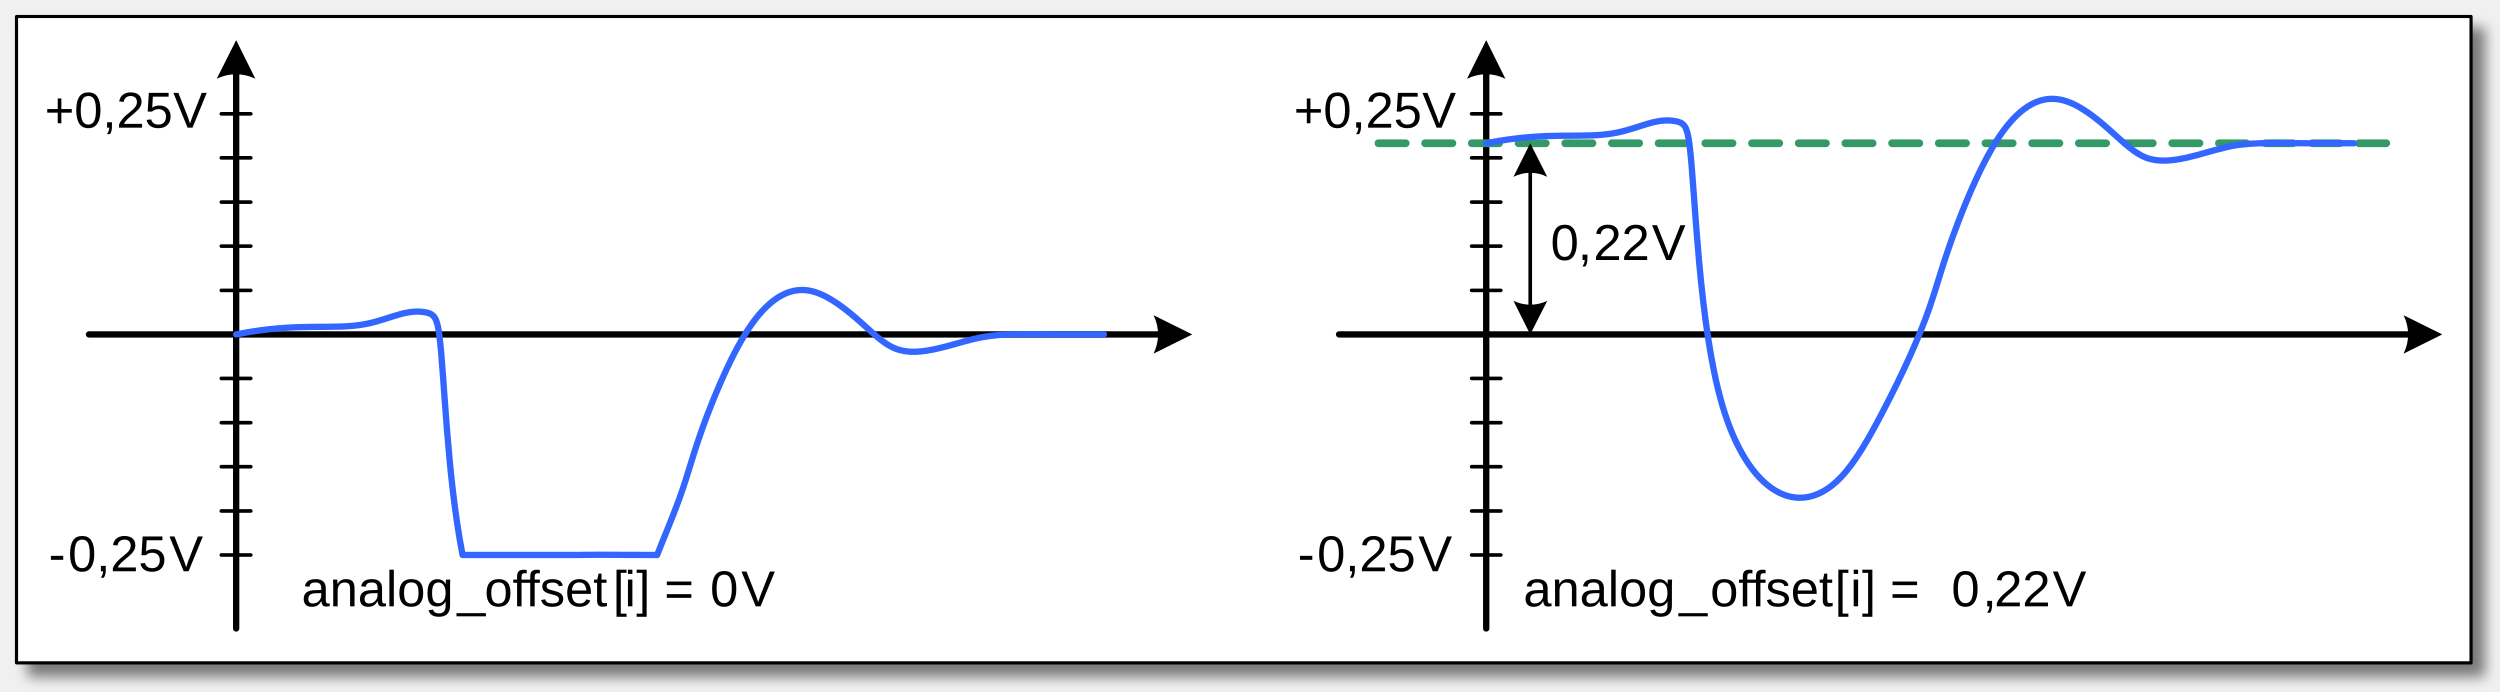
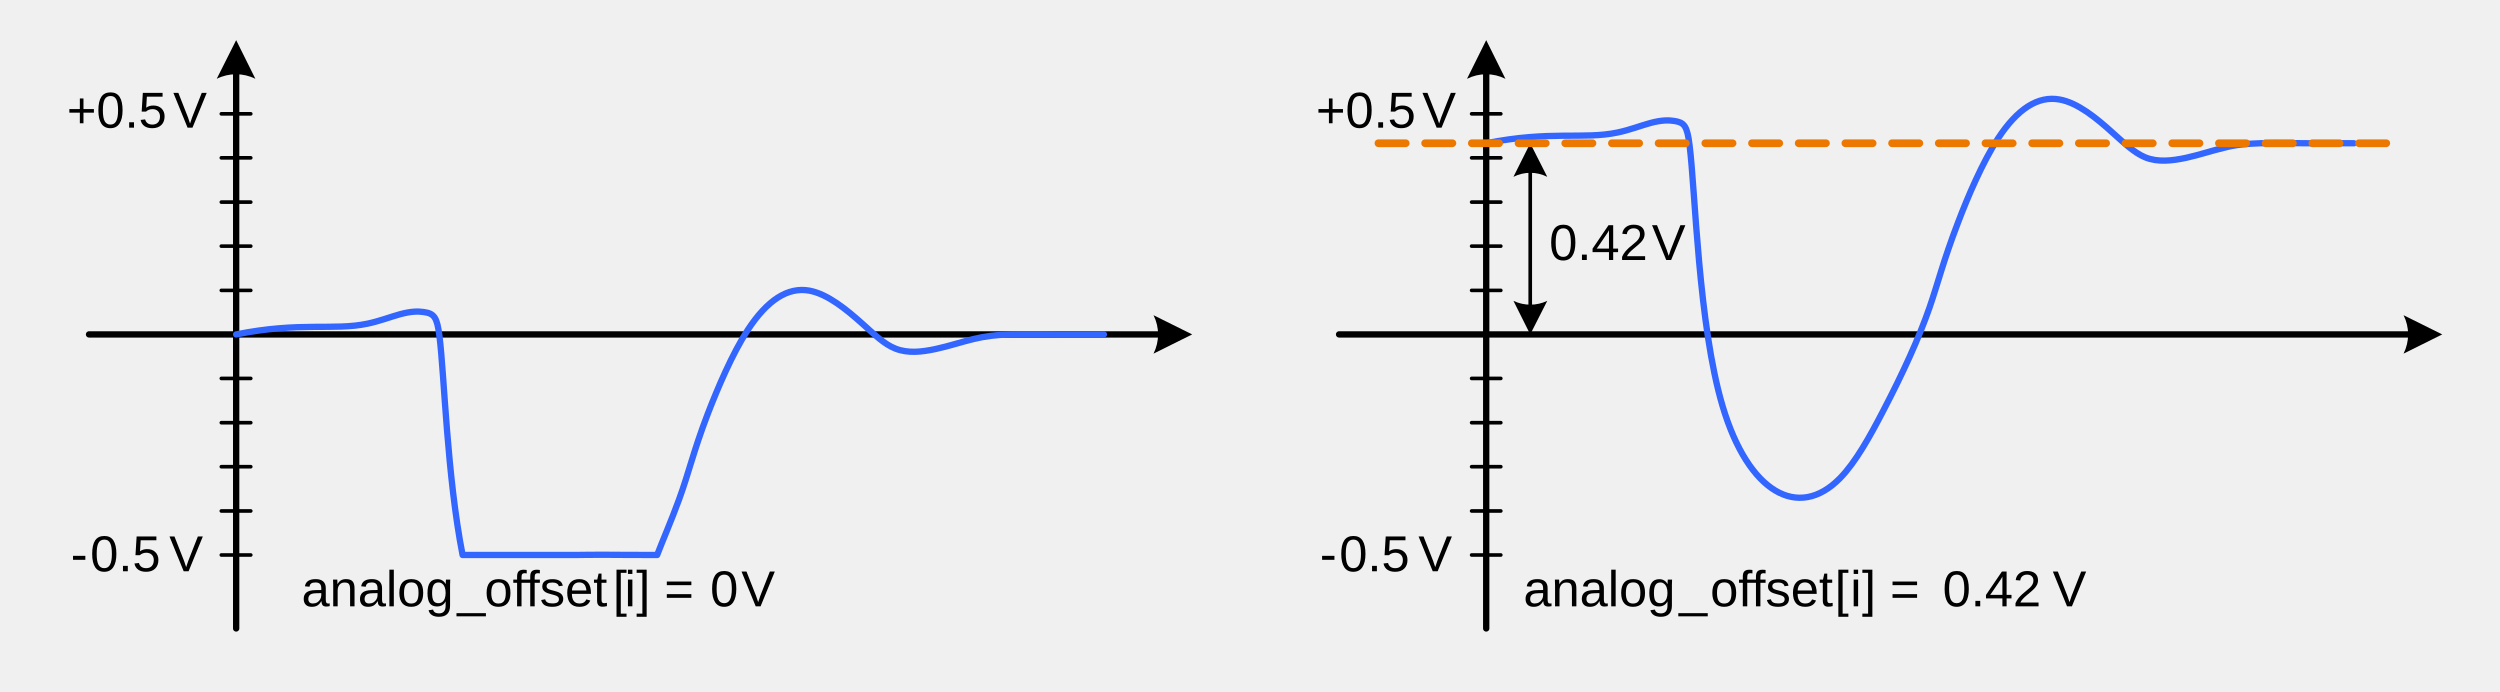
<svg xmlns="http://www.w3.org/2000/svg" width="678.139" height="187.66" id="svg2" version="1.1">
  <defs id="defs4">
    <filter id="filter3052" color-interpolation-filters="sRGB" x="-0.007" y="-0.026" width="1.019" height="1.07">
      <feFlood id="feFlood3054" flood-opacity="0.5" flood-color="rgb(0,0,0)" result="flood" />
      <feComposite id="feComposite3056" in2="SourceGraphic" in="flood" operator="in" result="composite1" />
      <feGaussianBlur id="feGaussianBlur3058" stdDeviation="2" result="blur" />
      <feOffset id="feOffset3060" dx="4" dy="4" result="offset" />
      <feComposite id="feComposite3062" in2="offset" in="SourceGraphic" operator="over" result="composite2" />
    </filter>
  </defs>
  <g id="layer1" transform="translate(66.20123,-452.4777)">
-     <rect style="fill:#ffffff;fill-opacity:1;stroke:#000000;stroke-width:1.019;stroke-linecap:round;stroke-linejoin:round;stroke-miterlimit:4;stroke-dasharray:none;stroke-opacity:1;filter:url(#filter3052)" id="rect3050" width="789.267" height="207.838" x="-49.281" y="421.099" transform="matrix(0.8435767,0,0,0.8435767,-20.15025,101.7272)" />
    <g id="g3192">
      <path id="path4803" d="M -2.14,622.946 V 471.348" style="fill:none;stroke:#000000;stroke-width:1.715px;stroke-linecap:round;stroke-linejoin:round;stroke-dasharray:none;stroke-opacity:1" />
      <path id="path4805" d="m -2.14,463.366 5.212,10.489 c -3.298,-1.649 -7.191,-1.649 -10.489,0 v 0 z" style="fill:#000000;fill-opacity:1;fill-rule:evenodd;stroke:none" />
      <path id="path4807" d="M -42.052,543.189 H 249.203" style="fill:none;stroke:#000000;stroke-width:1.715px;stroke-linecap:round;stroke-linejoin:round;stroke-dasharray:none;stroke-opacity:1" />
      <path id="path4809" d="m 257.185,543.189 -10.489,5.212 c 1.649,-3.298 1.649,-7.125 0,-10.423 z" style="fill:#000000;fill-opacity:1;fill-rule:evenodd;stroke:none" />
      <path id="path4811" d="M -6.165,531.249 H 1.818" style="fill:none;stroke:#000000;stroke-width:0.99px;stroke-linecap:round;stroke-linejoin:round;stroke-dasharray:none;stroke-opacity:1" />
      <path id="path4813" d="M -6.165,519.242 H 1.818" style="fill:none;stroke:#000000;stroke-width:0.99px;stroke-linecap:round;stroke-linejoin:round;stroke-dasharray:none;stroke-opacity:1" />
      <path id="path4815" d="M -6.165,507.302 H 1.818" style="fill:none;stroke:#000000;stroke-width:0.99px;stroke-linecap:round;stroke-linejoin:round;stroke-dasharray:none;stroke-opacity:1" />
      <path id="path4817" d="M -6.165,495.295 H 1.818" style="fill:none;stroke:#000000;stroke-width:0.99px;stroke-linecap:round;stroke-linejoin:round;stroke-dasharray:none;stroke-opacity:1" />
      <path id="path4819" d="M -6.165,483.355 H 1.818" style="fill:none;stroke:#000000;stroke-width:0.99px;stroke-linecap:round;stroke-linejoin:round;stroke-dasharray:none;stroke-opacity:1" />
-       <text id="text4821" style="font-style:normal;font-weight:normal;font-size:13.722px;line-height:0%;font-family:Arial;text-align:start;text-anchor:start;fill:#000000" y="487.115" x="-54.058" xml:space="preserve">+0,25</text>
+       <text id="text4821" style="font-style:normal;font-weight:normal;font-size:13.722px;line-height:0%;font-family:Arial;text-align:start;text-anchor:start;fill:#000000" y="487.115" x="-48.058" xml:space="preserve">+0.5</text>
      <text id="text4823" style="font-style:normal;font-weight:normal;font-size:13.722px;line-height:0%;font-family:Arial;text-align:start;text-anchor:start;fill:#000000" y="487.115" x="-19.227" xml:space="preserve">V</text>
      <text id="text4825" style="font-style:normal;font-weight:normal;font-size:13.722px;line-height:0%;font-family:Arial;text-align:start;text-anchor:start;fill:#000000" y="616.943" x="15.605" xml:space="preserve">analog</text>
      <text id="text4827" style="font-style:normal;font-weight:normal;font-size:13.722px;line-height:0%;font-family:Arial;text-align:start;text-anchor:start;fill:#000000" y="616.943" x="57.826" xml:space="preserve">_</text>
      <text id="text4829" style="font-style:normal;font-weight:normal;font-size:13.722px;line-height:0%;font-family:Arial;text-align:start;text-anchor:start;fill:#000000" y="616.943" x="65.214" xml:space="preserve">offset</text>
      <text id="text4831" style="font-style:normal;font-weight:normal;font-size:13.722px;line-height:0%;font-family:Arial;text-align:start;text-anchor:start;fill:#000000" y="616.943" x="100.046" xml:space="preserve">[</text>
      <text id="text4833" style="font-style:normal;font-weight:normal;font-size:13.722px;line-height:0%;font-family:Arial;text-align:start;text-anchor:start;fill:#000000" y="616.943" x="103.212" xml:space="preserve">i</text>
      <text id="text4835" style="font-style:normal;font-weight:normal;font-size:13.722px;line-height:0%;font-family:Arial;text-align:start;text-anchor:start;fill:#000000" y="616.943" x="106.379" xml:space="preserve">] = </text>
      <text id="text4837" style="font-style:normal;font-weight:normal;font-size:13.722px;line-height:0%;font-family:Arial;text-align:start;text-anchor:start;fill:#000000" y="616.943" x="126.434" xml:space="preserve">0</text>
      <text id="text4839" style="font-style:normal;font-weight:normal;font-size:13.722px;line-height:0%;font-family:Arial;text-align:start;text-anchor:start;fill:#000000" y="616.943" x="134.878" xml:space="preserve">V</text>
      <path id="path4841" d="M -6.165,603.023 H 1.818" style="fill:none;stroke:#000000;stroke-width:0.99px;stroke-linecap:round;stroke-linejoin:round;stroke-dasharray:none;stroke-opacity:1" />
      <path id="path4843" d="M -6.165,591.083 H 1.818" style="fill:none;stroke:#000000;stroke-width:0.99px;stroke-linecap:round;stroke-linejoin:round;stroke-dasharray:none;stroke-opacity:1" />
      <path id="path4845" d="M -6.165,579.076 H 1.818" style="fill:none;stroke:#000000;stroke-width:0.99px;stroke-linecap:round;stroke-linejoin:round;stroke-dasharray:none;stroke-opacity:1" />
      <path id="path4847" d="M -6.165,567.136 H 1.818" style="fill:none;stroke:#000000;stroke-width:0.99px;stroke-linecap:round;stroke-linejoin:round;stroke-dasharray:none;stroke-opacity:1" />
      <path id="path4849" d="M -6.165,555.129 H 1.818" style="fill:none;stroke:#000000;stroke-width:0.99px;stroke-linecap:round;stroke-linejoin:round;stroke-dasharray:none;stroke-opacity:1" />
-       <text id="text4851" style="font-style:normal;font-weight:normal;font-size:13.722px;line-height:0%;font-family:Arial;text-align:start;text-anchor:start;fill:#000000" y="607.443" x="-53.003" xml:space="preserve">-</text>
-       <text id="text4853" style="font-style:normal;font-weight:normal;font-size:13.722px;line-height:0%;font-family:Arial;text-align:start;text-anchor:start;fill:#000000" y="607.443" x="-47.725" xml:space="preserve">0,25</text>
+       <text id="text4851" style="font-style:normal;font-weight:normal;font-size:13.722px;line-height:0%;font-family:Arial;text-align:start;text-anchor:start;fill:#000000" y="607.443" x="-47.003" xml:space="preserve">-</text>
+       <text id="text4853" style="font-style:normal;font-weight:normal;font-size:13.722px;line-height:0%;font-family:Arial;text-align:start;text-anchor:start;fill:#000000" y="607.443" x="-41.725" xml:space="preserve">0.5</text>
      <text id="text4855" style="font-style:normal;font-weight:normal;font-size:13.722px;line-height:0%;font-family:Arial;text-align:start;text-anchor:start;fill:#000000" y="607.443" x="-20.282" xml:space="preserve">V</text>
      <path id="path4857" d="M 336.942,622.946 V 471.348" style="fill:none;stroke:#000000;stroke-width:1.715px;stroke-linecap:round;stroke-linejoin:round;stroke-dasharray:none;stroke-opacity:1" />
      <path id="path4859" d="m 336.942,463.366 5.212,10.489 c -3.298,-1.649 -7.125,-1.649 -10.423,0 v 0 z" style="fill:#000000;fill-opacity:1;fill-rule:evenodd;stroke:none" />
      <path id="path4861" d="M 297.03,543.189 H 588.351" style="fill:none;stroke:#000000;stroke-width:1.715px;stroke-linecap:round;stroke-linejoin:round;stroke-dasharray:none;stroke-opacity:1" />
      <path id="path4863" d="m 596.267,543.189 -10.489,5.212 c 1.649,-3.298 1.649,-7.125 0,-10.423 v 0 z" style="fill:#000000;fill-opacity:1;fill-rule:evenodd;stroke:none" />
      <path id="path4865" d="m 332.984,531.249 h 7.916" style="fill:none;stroke:#000000;stroke-width:0.99px;stroke-linecap:round;stroke-linejoin:round;stroke-dasharray:none;stroke-opacity:1" />
      <path id="path4867" d="m 332.984,519.242 h 7.916" style="fill:none;stroke:#000000;stroke-width:0.99px;stroke-linecap:round;stroke-linejoin:round;stroke-dasharray:none;stroke-opacity:1" />
      <path id="path4869" d="m 332.984,507.302 h 7.916" style="fill:none;stroke:#000000;stroke-width:0.99px;stroke-linecap:round;stroke-linejoin:round;stroke-dasharray:none;stroke-opacity:1" />
      <path id="path4871" d="m 332.984,495.295 h 7.916" style="fill:none;stroke:#000000;stroke-width:0.99px;stroke-linecap:round;stroke-linejoin:round;stroke-dasharray:none;stroke-opacity:1" />
      <path id="path4873" d="m 332.984,483.355 h 7.916" style="fill:none;stroke:#000000;stroke-width:0.99px;stroke-linecap:round;stroke-linejoin:round;stroke-dasharray:none;stroke-opacity:1" />
-       <text id="text4875" style="font-style:normal;font-weight:normal;font-size:13.722px;line-height:0%;font-family:Arial;text-align:start;text-anchor:start;fill:#000000" y="487.115" x="284.76" xml:space="preserve">+0,25</text>
+       <text id="text4875" style="font-style:normal;font-weight:normal;font-size:13.722px;line-height:0%;font-family:Arial;text-align:start;text-anchor:start;fill:#000000" y="487.115" x="290.76" xml:space="preserve">+0.5</text>
      <text id="text4877" style="font-style:normal;font-weight:normal;font-size:13.722px;line-height:0%;font-family:Arial;text-align:start;text-anchor:start;fill:#000000" y="487.115" x="319.592" xml:space="preserve">V</text>
      <text id="text4879" style="font-style:normal;font-weight:normal;font-size:13.722px;line-height:0%;font-family:Arial;text-align:start;text-anchor:start;fill:#000000" y="616.943" x="347.035" xml:space="preserve">analog</text>
      <text id="text4881" style="font-style:normal;font-weight:normal;font-size:13.722px;line-height:0%;font-family:Arial;text-align:start;text-anchor:start;fill:#000000" y="616.943" x="389.255" xml:space="preserve">_</text>
      <text id="text4883" style="font-style:normal;font-weight:normal;font-size:13.722px;line-height:0%;font-family:Arial;text-align:start;text-anchor:start;fill:#000000" y="616.943" x="397.699" xml:space="preserve">offset</text>
      <text id="text4885" style="font-style:normal;font-weight:normal;font-size:13.722px;line-height:0%;font-family:Arial;text-align:start;text-anchor:start;fill:#000000" y="616.943" x="431.476" xml:space="preserve">[</text>
      <text id="text4887" style="font-style:normal;font-weight:normal;font-size:13.722px;line-height:0%;font-family:Arial;text-align:start;text-anchor:start;fill:#000000" y="616.943" x="435.698" xml:space="preserve">i</text>
      <text id="text4889" style="font-style:normal;font-weight:normal;font-size:13.722px;line-height:0%;font-family:Arial;text-align:start;text-anchor:start;fill:#000000" y="616.943" x="438.864" xml:space="preserve">] = </text>
-       <text id="text4893" style="font-style:normal;font-weight:normal;font-size:13.722px;line-height:0%;font-family:Arial;text-align:start;text-anchor:start;fill:#000000" y="616.943" x="463.141" xml:space="preserve">0</text>
-       <text id="text4895" style="font-style:normal;font-weight:normal;font-size:13.722px;line-height:0%;font-family:Arial;text-align:start;text-anchor:start;fill:#000000" y="616.943" x="471.585" xml:space="preserve">,</text>
-       <text id="text4897" style="font-style:normal;font-weight:normal;font-size:13.722px;line-height:0%;font-family:Arial;text-align:start;text-anchor:start;fill:#000000" y="616.943" x="474.752" xml:space="preserve">22</text>
+       <text id="text4897" style="font-style:normal;font-weight:normal;font-size:13.722px;line-height:0%;font-family:Arial;text-align:start;text-anchor:start;fill:#000000" y="616.943" x="460.752" xml:space="preserve">0.42</text>
      <text id="text4899" style="font-style:normal;font-weight:normal;font-size:13.722px;line-height:0%;font-family:Arial;text-align:start;text-anchor:start;fill:#000000" y="616.943" x="490.584" xml:space="preserve">V</text>
      <path id="path4901" d="m 332.984,603.023 h 7.916" style="fill:none;stroke:#000000;stroke-width:0.99px;stroke-linecap:round;stroke-linejoin:round;stroke-dasharray:none;stroke-opacity:1" />
      <path id="path4903" d="m 332.984,591.083 h 7.916" style="fill:none;stroke:#000000;stroke-width:0.99px;stroke-linecap:round;stroke-linejoin:round;stroke-dasharray:none;stroke-opacity:1" />
      <path id="path4905" d="m 332.984,579.076 h 7.916" style="fill:none;stroke:#000000;stroke-width:0.99px;stroke-linecap:round;stroke-linejoin:round;stroke-dasharray:none;stroke-opacity:1" />
      <path id="path4907" d="m 332.984,567.136 h 7.916" style="fill:none;stroke:#000000;stroke-width:0.99px;stroke-linecap:round;stroke-linejoin:round;stroke-dasharray:none;stroke-opacity:1" />
      <path id="path4909" d="m 332.984,555.129 h 7.916" style="fill:none;stroke:#000000;stroke-width:0.99px;stroke-linecap:round;stroke-linejoin:round;stroke-dasharray:none;stroke-opacity:1" />
-       <text id="text4911" style="font-style:normal;font-weight:normal;font-size:13.722px;line-height:0%;font-family:Arial;text-align:start;text-anchor:start;fill:#000000" y="607.443" x="285.816" xml:space="preserve">-</text>
-       <text id="text4913" style="font-style:normal;font-weight:normal;font-size:13.722px;line-height:0%;font-family:Arial;text-align:start;text-anchor:start;fill:#000000" y="607.443" x="291.093" xml:space="preserve">0,25</text>
+       <text id="text4911" style="font-style:normal;font-weight:normal;font-size:13.722px;line-height:0%;font-family:Arial;text-align:start;text-anchor:start;fill:#000000" y="607.443" x="291.816" xml:space="preserve">-</text>
+       <text id="text4913" style="font-style:normal;font-weight:normal;font-size:13.722px;line-height:0%;font-family:Arial;text-align:start;text-anchor:start;fill:#000000" y="607.443" x="297.093" xml:space="preserve">0.5</text>
      <text id="text4915" style="font-style:normal;font-weight:normal;font-size:13.722px;line-height:0%;font-family:Arial;text-align:start;text-anchor:start;fill:#000000" y="607.443" x="318.536" xml:space="preserve">V</text>
-       <path id="path4917" d="m 307.717,490.809 h 7.389 c 0.264,0 0.528,0.198 0.528,0.528 0,0.264 -0.264,0.528 -0.528,0.528 h -7.389 c -0.33,0 -0.528,-0.264 -0.528,-0.528 0,-0.33 0.198,-0.528 0.528,-0.528 z m 12.666,0 h 7.389 c 0.264,0 0.528,0.198 0.528,0.528 0,0.264 -0.264,0.528 -0.528,0.528 h -7.389 c -0.33,0 -0.528,-0.264 -0.528,-0.528 0,-0.33 0.198,-0.528 0.528,-0.528 z m 12.666,0 h 7.389 c 0.264,0 0.528,0.198 0.528,0.528 0,0.264 -0.264,0.528 -0.528,0.528 h -7.389 c -0.33,0 -0.528,-0.264 -0.528,-0.528 0,-0.33 0.198,-0.528 0.528,-0.528 z m 12.666,0 h 7.389 c 0.264,0 0.528,0.198 0.528,0.528 0,0.264 -0.264,0.528 -0.528,0.528 h -7.389 c -0.33,0 -0.528,-0.264 -0.528,-0.528 0,-0.33 0.198,-0.528 0.528,-0.528 z m 12.666,0 h 7.389 c 0.264,0 0.528,0.198 0.528,0.528 0,0.264 -0.264,0.528 -0.528,0.528 h -7.389 c -0.33,0 -0.528,-0.264 -0.528,-0.528 0,-0.33 0.198,-0.528 0.528,-0.528 z m 12.666,0 h 7.389 c 0.264,0 0.528,0.198 0.528,0.528 0,0.264 -0.264,0.528 -0.528,0.528 h -7.389 c -0.33,0 -0.528,-0.264 -0.528,-0.528 0,-0.33 0.198,-0.528 0.528,-0.528 z m 12.666,0 h 7.389 c 0.264,0 0.528,0.198 0.528,0.528 0,0.264 -0.264,0.528 -0.528,0.528 h -7.389 c -0.33,0 -0.528,-0.264 -0.528,-0.528 0,-0.33 0.198,-0.528 0.528,-0.528 z m 12.666,0 h 7.389 c 0.264,0 0.528,0.198 0.528,0.528 0,0.264 -0.264,0.528 -0.528,0.528 h -7.389 c -0.33,0 -0.528,-0.264 -0.528,-0.528 0,-0.33 0.198,-0.528 0.528,-0.528 z m 12.666,0 h 7.389 c 0.264,0 0.528,0.198 0.528,0.528 0,0.264 -0.264,0.528 -0.528,0.528 h -7.389 c -0.33,0 -0.528,-0.264 -0.528,-0.528 0,-0.33 0.198,-0.528 0.528,-0.528 z m 12.666,0 h 7.389 c 0.264,0 0.528,0.198 0.528,0.528 0,0.264 -0.264,0.528 -0.528,0.528 h -7.389 c -0.33,0 -0.528,-0.264 -0.528,-0.528 0,-0.33 0.198,-0.528 0.528,-0.528 z m 12.666,0 h 7.389 c 0.264,0 0.528,0.198 0.528,0.528 0,0.264 -0.264,0.528 -0.528,0.528 h -7.389 c -0.33,0 -0.528,-0.264 -0.528,-0.528 0,-0.33 0.198,-0.528 0.528,-0.528 z m 12.666,0 h 7.389 c 0.264,0 0.528,0.198 0.528,0.528 0,0.264 -0.264,0.528 -0.528,0.528 h -7.389 c -0.33,0 -0.528,-0.264 -0.528,-0.528 0,-0.33 0.198,-0.528 0.528,-0.528 z m 12.666,0 h 7.389 c 0.264,0 0.528,0.198 0.528,0.528 0,0.264 -0.264,0.528 -0.528,0.528 h -7.389 c -0.33,0 -0.528,-0.264 -0.528,-0.528 0,-0.33 0.198,-0.528 0.528,-0.528 z m 12.666,0 h 7.389 c 0.264,0 0.528,0.198 0.528,0.528 0,0.264 -0.264,0.528 -0.528,0.528 h -7.389 c -0.33,0 -0.528,-0.264 -0.528,-0.528 0,-0.33 0.198,-0.528 0.528,-0.528 z m 12.666,0 h 7.389 c 0.264,0 0.528,0.198 0.528,0.528 0,0.264 -0.264,0.528 -0.528,0.528 h -7.389 c -0.33,0 -0.528,-0.264 -0.528,-0.528 0,-0.33 0.198,-0.528 0.528,-0.528 z m 12.666,0 h 7.389 c 0.264,0 0.528,0.198 0.528,0.528 0,0.264 -0.264,0.528 -0.528,0.528 h -7.389 c -0.33,0 -0.528,-0.264 -0.528,-0.528 0,-0.33 0.198,-0.528 0.528,-0.528 z m 12.666,0 h 7.389 c 0.264,0 0.528,0.198 0.528,0.528 0,0.264 -0.264,0.528 -0.528,0.528 h -7.389 c -0.33,0 -0.528,-0.264 -0.528,-0.528 0,-0.33 0.198,-0.528 0.528,-0.528 z m 12.666,0 h 7.389 c 0.264,0 0.528,0.198 0.528,0.528 0,0.264 -0.264,0.528 -0.528,0.528 h -7.389 c -0.33,0 -0.528,-0.264 -0.528,-0.528 0,-0.33 0.198,-0.528 0.528,-0.528 z m 12.666,0 h 7.389 c 0.264,0 0.528,0.198 0.528,0.528 0,0.264 -0.264,0.528 -0.528,0.528 h -7.389 c -0.33,0 -0.528,-0.264 -0.528,-0.528 0,-0.33 0.198,-0.528 0.528,-0.528 z m 12.666,0 h 7.389 c 0.264,0 0.528,0.198 0.528,0.528 0,0.264 -0.264,0.528 -0.528,0.528 h -7.389 c -0.33,0 -0.528,-0.264 -0.528,-0.528 0,-0.33 0.198,-0.528 0.528,-0.528 z m 12.666,0 h 7.389 c 0.264,0 0.528,0.198 0.528,0.528 0,0.264 -0.264,0.528 -0.528,0.528 h -7.389 c -0.33,0 -0.528,-0.264 -0.528,-0.528 0,-0.33 0.198,-0.528 0.528,-0.528 z m 12.666,0 h 7.389 c 0.264,0 0.528,0.198 0.528,0.528 0,0.264 -0.264,0.528 -0.528,0.528 h -7.389 c -0.33,0 -0.528,-0.264 -0.528,-0.528 0,-0.33 0.198,-0.528 0.528,-0.528 z" style="fill:#339966;fill-opacity:1;fill-rule:nonzero;stroke:#339966;stroke-width:1.056px;stroke-linecap:butt;stroke-linejoin:bevel;stroke-dasharray:none;stroke-opacity:1" />
      <path id="path4919" d="M 348.882,536.262 V 498.198" style="fill:none;stroke:#000000;stroke-width:0.99px;stroke-linecap:round;stroke-linejoin:round;stroke-dasharray:none;stroke-opacity:1" />
      <path id="path4921" d="m 348.882,543.189 -4.552,-9.104 c 2.903,1.385 6.267,1.385 9.17,0 v 0 z" style="fill:#000000;fill-opacity:1;fill-rule:evenodd;stroke:none" />
      <path id="path4923" d="m 348.882,491.337 4.618,9.104 c -2.903,-1.451 -6.267,-1.451 -9.17,0 v 0 z" style="fill:#000000;fill-opacity:1;fill-rule:evenodd;stroke:none" />
-       <text id="text4925" style="font-style:normal;font-weight:normal;font-size:13.722px;line-height:0%;font-family:Arial;text-align:start;text-anchor:start;fill:#000000" y="523.002" x="354.424" xml:space="preserve">0</text>
-       <text id="text4927" style="font-style:normal;font-weight:normal;font-size:13.722px;line-height:0%;font-family:Arial;text-align:start;text-anchor:start;fill:#000000" y="523.002" x="361.812" xml:space="preserve">,</text>
-       <text id="text4929" style="font-style:normal;font-weight:normal;font-size:13.722px;line-height:0%;font-family:Arial;text-align:start;text-anchor:start;fill:#000000" y="523.002" x="366.034" xml:space="preserve">22</text>
+       <text id="text4929" style="font-style:normal;font-weight:normal;font-size:13.722px;line-height:0%;font-family:Arial;text-align:start;text-anchor:start;fill:#000000" y="523.002" x="354.034" xml:space="preserve">0.42</text>
      <text id="text4931" style="font-style:normal;font-weight:normal;font-size:13.722px;line-height:0%;font-family:Arial;text-align:start;text-anchor:start;fill:#000000" y="523.002" x="381.867" xml:space="preserve">V</text>
      <path id="path4933" d="m 336.942,491.337 c 17.35,-3.496 26.454,-0.99 35.557,-2.903 3.232,-0.66 6.465,-1.913 8.906,-2.573 3.167,-0.858 5.08,-0.792 6.399,-0.594 2.837,0.396 3.628,1.253 4.288,6.531 1.583,12.336 2.375,48.685 8.972,70.851 6.993,23.551 20.582,31.006 31.797,19.593 4.288,-4.354 8.18,-11.413 11.743,-18.273 5.278,-10.093 9.697,-19.725 12.6,-28.103 2.309,-6.663 3.694,-12.534 7.718,-23.023 2.705,-7.125 6.663,-16.36 10.819,-22.759 5.278,-8.048 10.819,-11.677 16.69,-10.621 4.948,0.858 10.093,5.08 14.447,9.038 3.101,2.771 5.805,5.409 8.84,6.663 3.43,1.385 7.257,0.924 11.017,0.132 3.628,-0.792 7.125,-1.979 10.225,-2.705 3.298,-0.858 6.069,-1.121 9.895,-1.253 4.684,-0.132 10.885,0 12.798,0 0.924,0 0.924,0 2.045,0 1.187,-0.066 3.562,0 10.621,0" style="fill:none;stroke:#3366ff;stroke-width:1.715px;stroke-linecap:round;stroke-linejoin:round;stroke-dasharray:none;stroke-opacity:1" />
      <path id="path4935" d="m -2.14,543.189 c 17.35,-3.496 26.454,-0.99 35.557,-2.903 3.232,-0.66 6.465,-1.913 8.906,-2.573 3.167,-0.858 5.014,-0.792 6.399,-0.594 2.837,0.396 3.628,1.319 4.288,6.597 1.319,10.423 2.045,37.734 6.267,59.306 10.357,0 11.215,0 12.27,0 1.583,0 3.694,0 6.069,0 4.618,0 8.906,0 12.204,0 1.583,0 2.903,-0.066 7.125,-0.066 2.705,0 6.597,0.066 15.107,0.066 1.253,-3.298 4.024,-9.763 5.937,-15.041 2.771,-7.586 3.826,-12.864 7.784,-23.221 2.705,-6.993 6.663,-16.36 10.885,-22.825 5.278,-8.048 10.819,-11.677 16.69,-10.621 4.948,0.924 10.027,5.08 14.447,9.038 3.101,2.771 5.805,5.475 8.84,6.663 3.43,1.385 7.257,0.924 10.951,0.132 3.694,-0.792 7.191,-1.979 10.291,-2.705 3.298,-0.792 6.069,-1.121 9.895,-1.253 4.618,-0.132 10.819,0 12.798,0 0.924,0 0.924,0 2.045,0 1.187,0 3.562,0 10.621,0" style="fill:none;stroke:#3366ff;stroke-width:1.715px;stroke-linecap:round;stroke-linejoin:round;stroke-dasharray:none;stroke-opacity:1" />
+       <path id="path4917" d="m 307.717,490.809 h 7.389 c 0.264,0 0.528,0.198 0.528,0.528 0,0.264 -0.264,0.528 -0.528,0.528 h -7.389 c -0.33,0 -0.528,-0.264 -0.528,-0.528 0,-0.33 0.198,-0.528 0.528,-0.528 z m 12.666,0 h 7.389 c 0.264,0 0.528,0.198 0.528,0.528 0,0.264 -0.264,0.528 -0.528,0.528 h -7.389 c -0.33,0 -0.528,-0.264 -0.528,-0.528 0,-0.33 0.198,-0.528 0.528,-0.528 z m 12.666,0 h 7.389 c 0.264,0 0.528,0.198 0.528,0.528 0,0.264 -0.264,0.528 -0.528,0.528 h -7.389 c -0.33,0 -0.528,-0.264 -0.528,-0.528 0,-0.33 0.198,-0.528 0.528,-0.528 z m 12.666,0 h 7.389 c 0.264,0 0.528,0.198 0.528,0.528 0,0.264 -0.264,0.528 -0.528,0.528 h -7.389 c -0.33,0 -0.528,-0.264 -0.528,-0.528 0,-0.33 0.198,-0.528 0.528,-0.528 z m 12.666,0 h 7.389 c 0.264,0 0.528,0.198 0.528,0.528 0,0.264 -0.264,0.528 -0.528,0.528 h -7.389 c -0.33,0 -0.528,-0.264 -0.528,-0.528 0,-0.33 0.198,-0.528 0.528,-0.528 z m 12.666,0 h 7.389 c 0.264,0 0.528,0.198 0.528,0.528 0,0.264 -0.264,0.528 -0.528,0.528 h -7.389 c -0.33,0 -0.528,-0.264 -0.528,-0.528 0,-0.33 0.198,-0.528 0.528,-0.528 z m 12.666,0 h 7.389 c 0.264,0 0.528,0.198 0.528,0.528 0,0.264 -0.264,0.528 -0.528,0.528 h -7.389 c -0.33,0 -0.528,-0.264 -0.528,-0.528 0,-0.33 0.198,-0.528 0.528,-0.528 z m 12.666,0 h 7.389 c 0.264,0 0.528,0.198 0.528,0.528 0,0.264 -0.264,0.528 -0.528,0.528 h -7.389 c -0.33,0 -0.528,-0.264 -0.528,-0.528 0,-0.33 0.198,-0.528 0.528,-0.528 z m 12.666,0 h 7.389 c 0.264,0 0.528,0.198 0.528,0.528 0,0.264 -0.264,0.528 -0.528,0.528 h -7.389 c -0.33,0 -0.528,-0.264 -0.528,-0.528 0,-0.33 0.198,-0.528 0.528,-0.528 z m 12.666,0 h 7.389 c 0.264,0 0.528,0.198 0.528,0.528 0,0.264 -0.264,0.528 -0.528,0.528 h -7.389 c -0.33,0 -0.528,-0.264 -0.528,-0.528 0,-0.33 0.198,-0.528 0.528,-0.528 z m 12.666,0 h 7.389 c 0.264,0 0.528,0.198 0.528,0.528 0,0.264 -0.264,0.528 -0.528,0.528 h -7.389 c -0.33,0 -0.528,-0.264 -0.528,-0.528 0,-0.33 0.198,-0.528 0.528,-0.528 z m 12.666,0 h 7.389 c 0.264,0 0.528,0.198 0.528,0.528 0,0.264 -0.264,0.528 -0.528,0.528 h -7.389 c -0.33,0 -0.528,-0.264 -0.528,-0.528 0,-0.33 0.198,-0.528 0.528,-0.528 z m 12.666,0 h 7.389 c 0.264,0 0.528,0.198 0.528,0.528 0,0.264 -0.264,0.528 -0.528,0.528 h -7.389 c -0.33,0 -0.528,-0.264 -0.528,-0.528 0,-0.33 0.198,-0.528 0.528,-0.528 z m 12.666,0 h 7.389 c 0.264,0 0.528,0.198 0.528,0.528 0,0.264 -0.264,0.528 -0.528,0.528 h -7.389 c -0.33,0 -0.528,-0.264 -0.528,-0.528 0,-0.33 0.198,-0.528 0.528,-0.528 z m 12.666,0 h 7.389 c 0.264,0 0.528,0.198 0.528,0.528 0,0.264 -0.264,0.528 -0.528,0.528 h -7.389 c -0.33,0 -0.528,-0.264 -0.528,-0.528 0,-0.33 0.198,-0.528 0.528,-0.528 z m 12.666,0 h 7.389 c 0.264,0 0.528,0.198 0.528,0.528 0,0.264 -0.264,0.528 -0.528,0.528 h -7.389 c -0.33,0 -0.528,-0.264 -0.528,-0.528 0,-0.33 0.198,-0.528 0.528,-0.528 z m 12.666,0 h 7.389 c 0.264,0 0.528,0.198 0.528,0.528 0,0.264 -0.264,0.528 -0.528,0.528 h -7.389 c -0.33,0 -0.528,-0.264 -0.528,-0.528 0,-0.33 0.198,-0.528 0.528,-0.528 z m 12.666,0 h 7.389 c 0.264,0 0.528,0.198 0.528,0.528 0,0.264 -0.264,0.528 -0.528,0.528 h -7.389 c -0.33,0 -0.528,-0.264 -0.528,-0.528 0,-0.33 0.198,-0.528 0.528,-0.528 z m 12.666,0 h 7.389 c 0.264,0 0.528,0.198 0.528,0.528 0,0.264 -0.264,0.528 -0.528,0.528 h -7.389 c -0.33,0 -0.528,-0.264 -0.528,-0.528 0,-0.33 0.198,-0.528 0.528,-0.528 z m 12.666,0 h 7.389 c 0.264,0 0.528,0.198 0.528,0.528 0,0.264 -0.264,0.528 -0.528,0.528 h -7.389 c -0.33,0 -0.528,-0.264 -0.528,-0.528 0,-0.33 0.198,-0.528 0.528,-0.528 z m 12.666,0 h 7.389 c 0.264,0 0.528,0.198 0.528,0.528 0,0.264 -0.264,0.528 -0.528,0.528 h -7.389 c -0.33,0 -0.528,-0.264 -0.528,-0.528 0,-0.33 0.198,-0.528 0.528,-0.528 z m 12.666,0 h 7.389 c 0.264,0 0.528,0.198 0.528,0.528 0,0.264 -0.264,0.528 -0.528,0.528 h -7.389 c -0.33,0 -0.528,-0.264 -0.528,-0.528 0,-0.33 0.198,-0.528 0.528,-0.528 z" style="fill:#ed7800;fill-opacity:1;fill-rule:nonzero;stroke:#ed7800;stroke-width:1.056px;stroke-linecap:butt;stroke-linejoin:bevel;stroke-dasharray:none;stroke-opacity:1" />
    </g>
  </g>
</svg>
